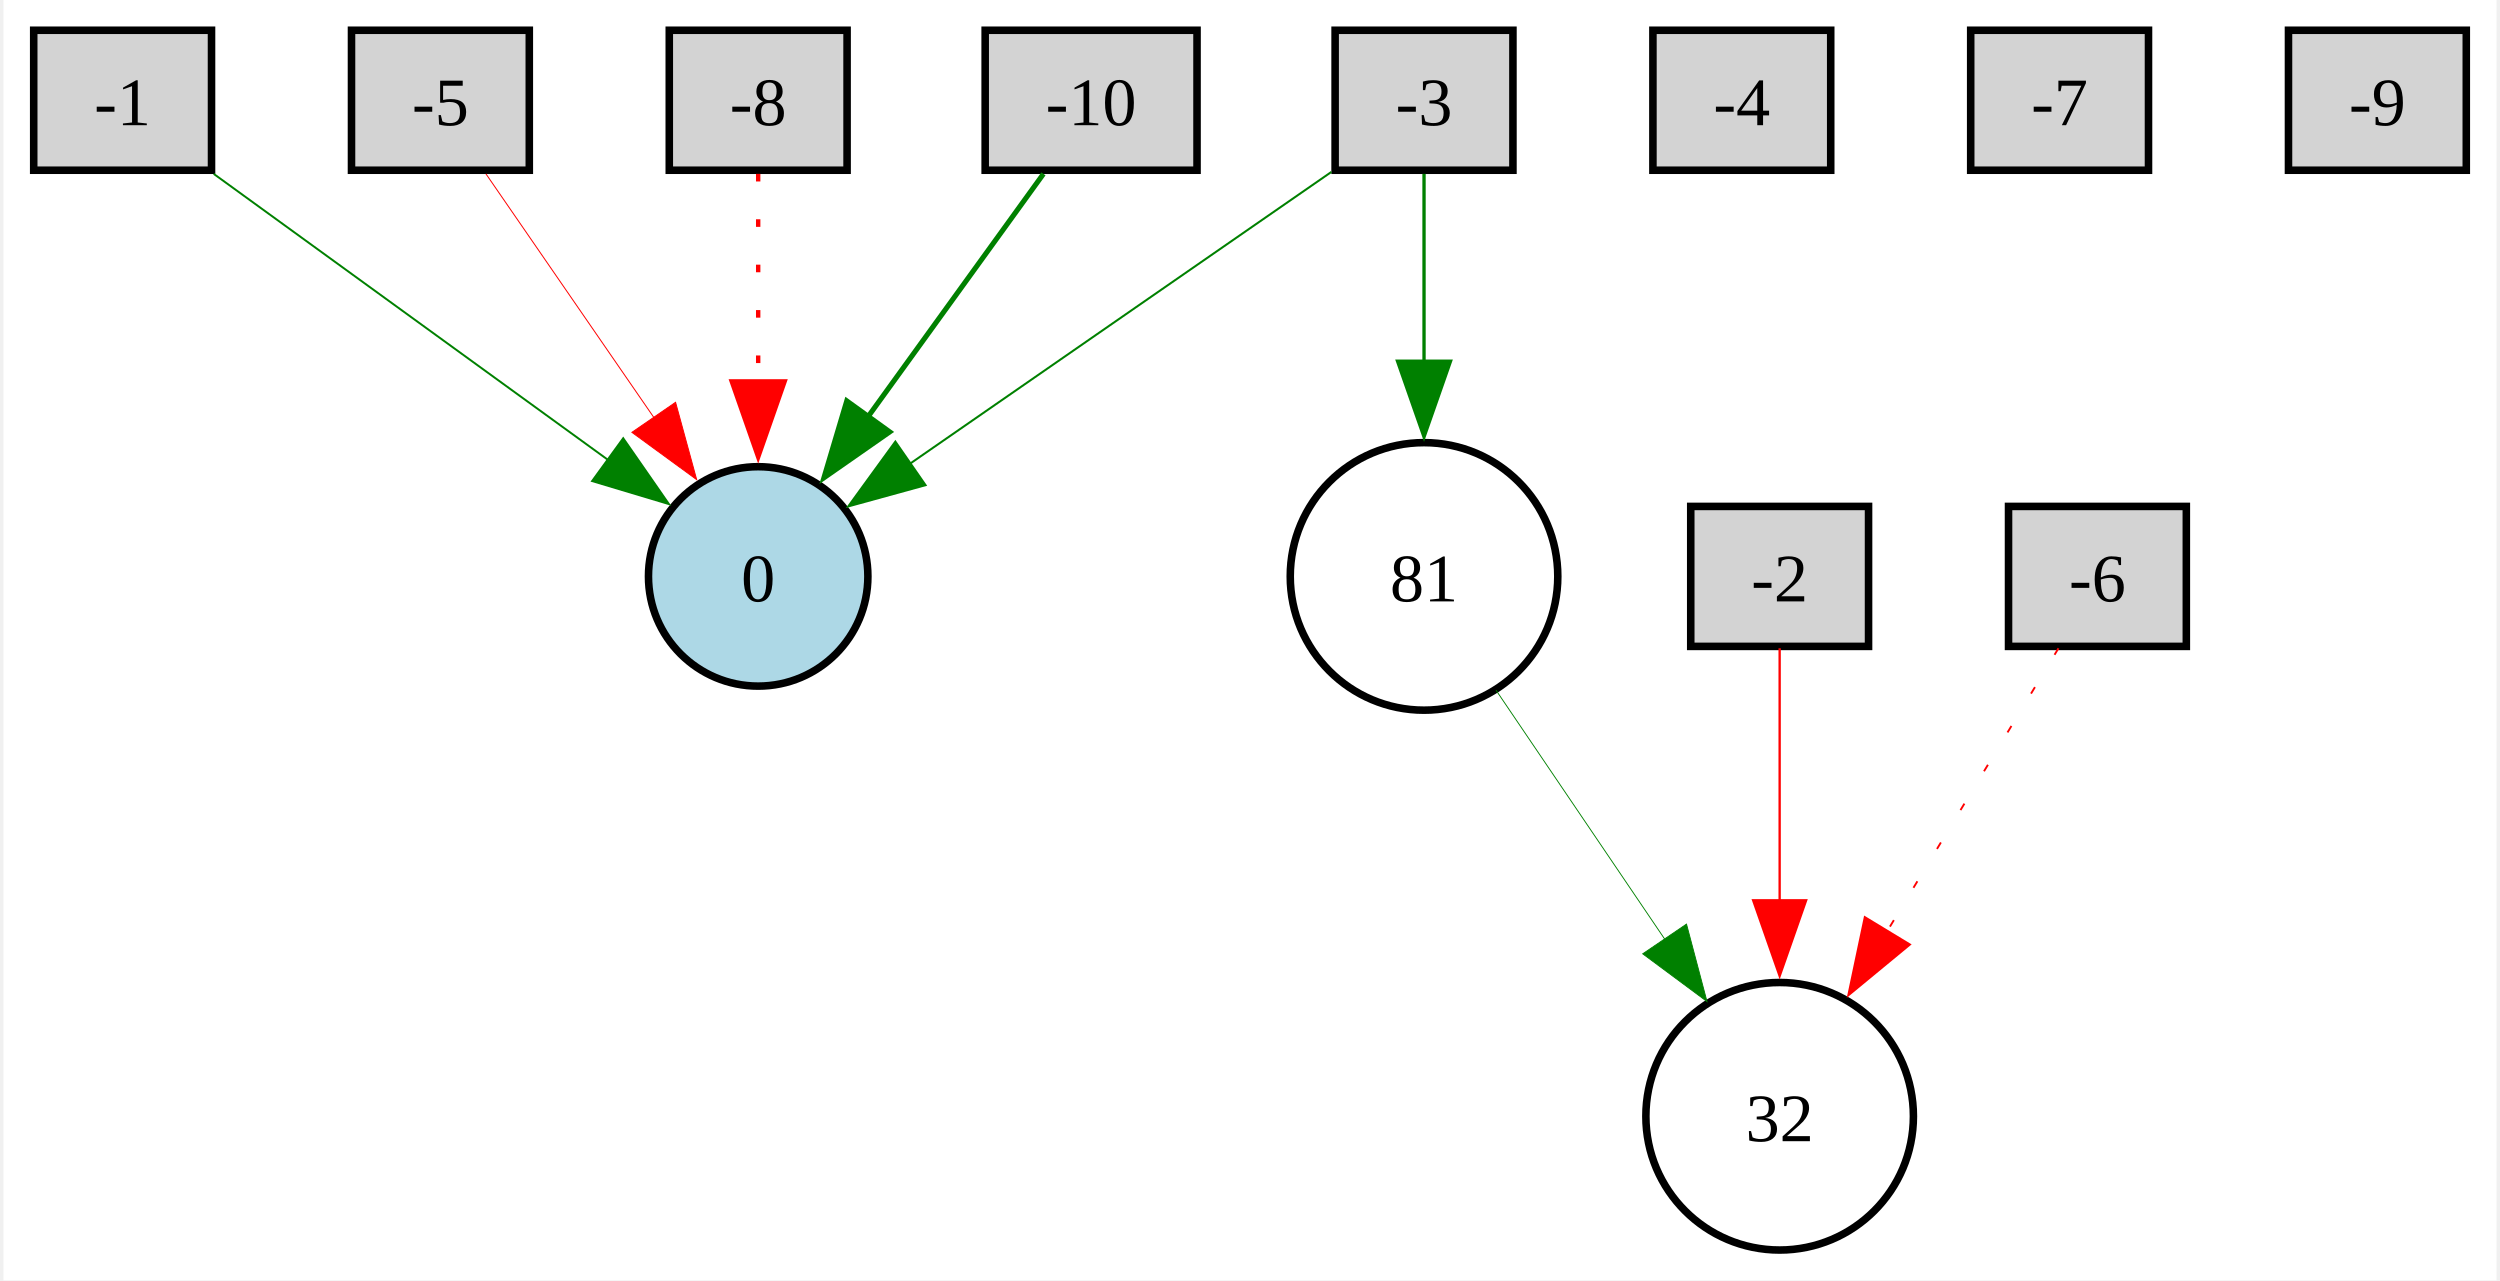
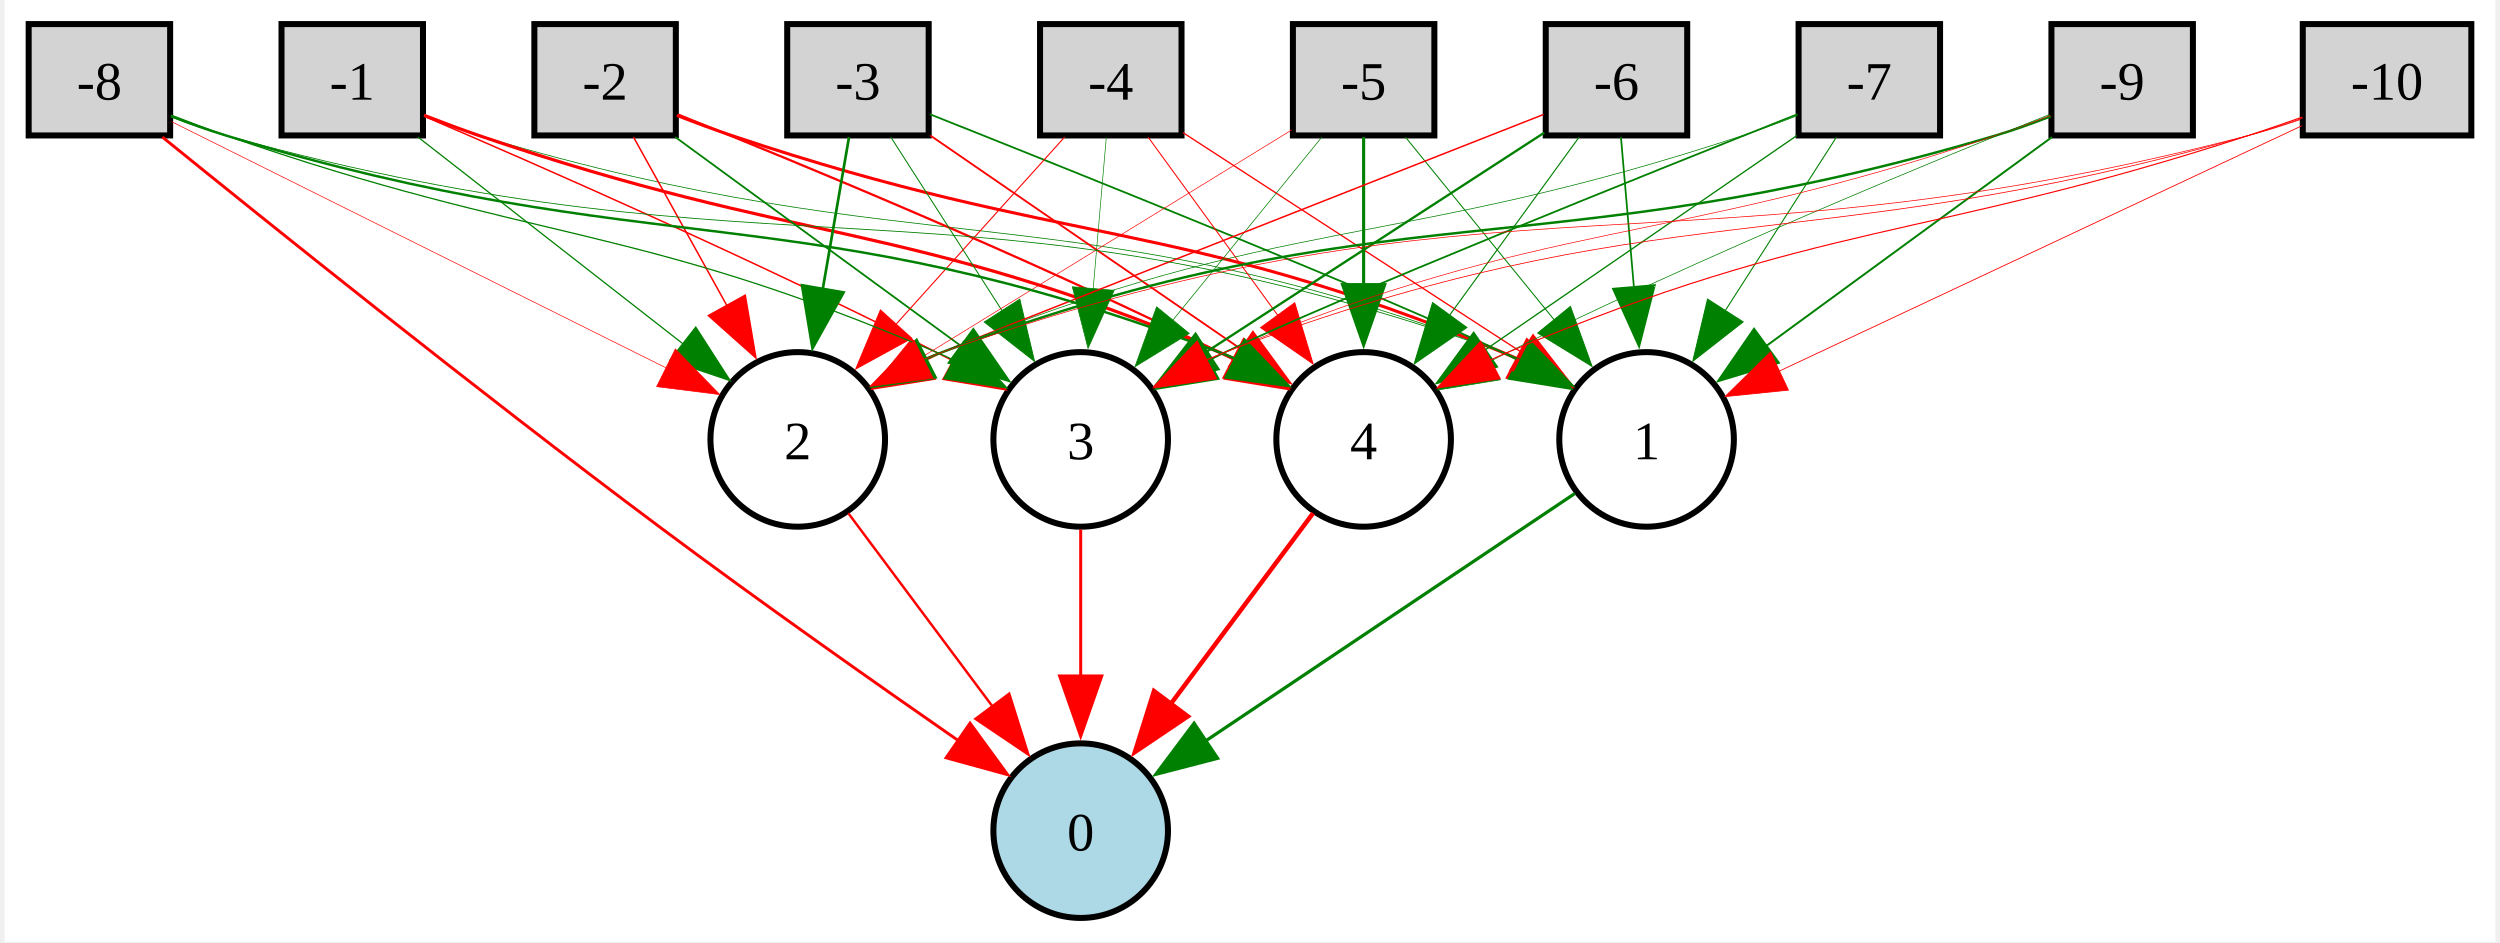
- <svg xmlns="http://www.w3.org/2000/svg" width="330pt" height="169pt" viewBox="0.00 0.00 329.50 169.21">
-   <g id="graph0" class="graph" transform="scale(1 1) rotate(0) translate(4 165.21)">
-     <polygon fill="white" stroke="none" points="-4,4 -4,-165.21 325.5,-165.21 325.5,4 -4,4" />
+ <svg xmlns="http://www.w3.org/2000/svg" width="414pt" height="156pt" viewBox="0.00 0.00 413.75 156.48">
+   <g id="graph0" class="graph" transform="scale(1 1) rotate(0) translate(4 152.48)">
+     <polygon fill="white" stroke="none" points="-4,4 -4,-152.48 409.75,-152.48 409.75,4 -4,4" />
    <g id="node1" class="node">
-       <polygon fill="lightgray" stroke="black" points="23.5,-161.21 0,-161.21 0,-142.71 23.5,-142.71 23.5,-161.21" />
-       <text text-anchor="middle" x="11.75" y="-148.66" font-family="Times New Roman,serif" font-size="9.00">-1</text>
+       <polygon fill="lightgray" stroke="black" points="65.5,-148.48 42,-148.48 42,-129.98 65.5,-129.98 65.5,-148.48" />
+       <text text-anchor="middle" x="53.75" y="-135.93" font-family="Times New Roman,serif" font-size="9.00">-1</text>
+     </g>
+     <g id="node12" class="node">
+       <ellipse fill="white" stroke="black" cx="268.75" cy="-79.49" rx="14.5" ry="14.5" />
+       <text text-anchor="middle" x="268.75" y="-76.19" font-family="Times New Roman,serif" font-size="9.00">1</text>
+     </g>
+     <g id="edge1" class="edge">
+       <path fill="none" stroke="green" stroke-width="0.13" d="M65.62,-133.17C68.57,-132.03 71.75,-130.88 74.75,-129.98 148.72,-107.79 172.48,-121.22 244.75,-93.98 245.78,-93.59 246.82,-93.17 247.85,-92.71" />
+       <polygon fill="green" stroke="green" stroke-width="0.13" points="249.4,-95.85 256.72,-88.18 246.22,-89.62 249.4,-95.85" />
+     </g>
+     <g id="node13" class="node">
+       <ellipse fill="white" stroke="black" cx="127.75" cy="-79.49" rx="14.5" ry="14.5" />
+       <text text-anchor="middle" x="127.75" y="-76.19" font-family="Times New Roman,serif" font-size="9.00">2</text>
+     </g>
+     <g id="edge2" class="edge">
+       <path fill="none" stroke="green" stroke-width="0.21" d="M64.67,-129.71C76.26,-120.67 94.78,-106.21 108.77,-95.3" />
+       <polygon fill="green" stroke="green" stroke-width="0.21" points="110.81,-98.15 116.54,-89.24 106.5,-92.63 110.81,-98.15" />
+     </g>
+     <g id="node14" class="node">
+       <ellipse fill="white" stroke="black" cx="174.75" cy="-79.49" rx="14.5" ry="14.5" />
+       <text text-anchor="middle" x="174.75" y="-76.19" font-family="Times New Roman,serif" font-size="9.00">3</text>
+     </g>
+     <g id="edge3" class="edge">
+       <path fill="none" stroke="red" stroke-width="0.25" d="M65.85,-133.1C84.36,-125.17 120.72,-109.24 150.75,-93.98 151.73,-93.48 152.73,-92.97 153.73,-92.44" />
+       <polygon fill="red" stroke="red" stroke-width="0.25" points="155.23,-95.61 162.32,-87.73 151.87,-89.47 155.23,-95.61" />
+     </g>
+     <g id="node15" class="node">
+       <ellipse fill="white" stroke="black" cx="221.75" cy="-79.49" rx="14.5" ry="14.5" />
+       <text text-anchor="middle" x="221.75" y="-76.19" font-family="Times New Roman,serif" font-size="9.00">4</text>
+     </g>
+     <g id="edge4" class="edge">
+       <path fill="none" stroke="red" stroke-width="0.53" d="M65.68,-133.33C68.62,-132.18 71.78,-131 74.75,-129.98 128.65,-111.55 145.25,-116.08 197.75,-93.98 198.64,-93.61 199.53,-93.21 200.43,-92.79" />
+       <polygon fill="red" stroke="red" stroke-width="0.53" points="201.84,-96 209.09,-88.28 198.61,-89.8 201.84,-96" />
+     </g>
+     <g id="node2" class="node">
+       <polygon fill="lightgray" stroke="black" points="107.5,-148.48 84,-148.48 84,-129.98 107.5,-129.98 107.5,-148.48" />
+       <text text-anchor="middle" x="95.75" y="-135.93" font-family="Times New Roman,serif" font-size="9.00">-2</text>
+     </g>
+     <g id="edge5" class="edge">
+       <path fill="none" stroke="red" stroke-width="0.51" d="M107.67,-133.31C110.61,-132.16 113.78,-130.98 116.75,-129.98 172.77,-111.15 190.16,-116.63 244.75,-93.98 245.64,-93.61 246.54,-93.22 247.43,-92.81" />
+       <polygon fill="red" stroke="red" stroke-width="0.51" points="248.88,-96 256.14,-88.28 245.65,-89.79 248.88,-96" />
+     </g>
+     <g id="edge6" class="edge">
+       <path fill="none" stroke="red" stroke-width="0.25" d="M100.47,-129.71C104.58,-122.29 110.71,-111.23 116.12,-101.47" />
+       <polygon fill="red" stroke="red" stroke-width="0.25" points="119.03,-103.45 120.81,-93.01 112.9,-100.06 119.03,-103.45" />
+     </g>
+     <g id="edge7" class="edge">
+       <path fill="none" stroke="green" stroke-width="0.3" d="M107.41,-129.71C119.96,-120.53 140.16,-105.77 155.16,-94.8" />
+       <polygon fill="green" stroke="green" stroke-width="0.3" points="156.92,-97.85 162.93,-89.13 152.79,-92.2 156.92,-97.85" />
+     </g>
+     <g id="edge8" class="edge">
+       <path fill="none" stroke="red" stroke-width="0.38" d="M107.87,-133.45C127.16,-125.73 165.94,-109.78 197.75,-93.98 198.73,-93.49 199.74,-92.98 200.74,-92.46" />
+       <polygon fill="red" stroke="red" stroke-width="0.38" points="202.06,-95.73 209.17,-87.87 198.71,-89.58 202.06,-95.73" />
+     </g>
+     <g id="node3" class="node">
+       <polygon fill="lightgray" stroke="black" points="149.5,-148.48 126,-148.48 126,-129.98 149.5,-129.98 149.5,-148.48" />
+       <text text-anchor="middle" x="137.75" y="-135.93" font-family="Times New Roman,serif" font-size="9.00">-3</text>
+     </g>
+     <g id="edge9" class="edge">
+       <path fill="none" stroke="green" stroke-width="0.3" d="M149.71,-133.5C173.72,-123.96 227.03,-102.59 244.75,-93.98 245.74,-93.5 246.74,-93 247.75,-92.48" />
+       <polygon fill="green" stroke="green" stroke-width="0.3" points="249.16,-95.7 256.29,-87.86 245.83,-89.55 249.16,-95.7" />
+     </g>
+     <g id="edge10" class="edge">
+       <path fill="none" stroke="green" stroke-width="0.45" d="M136.27,-129.71C135.12,-123.02 133.44,-113.36 131.89,-104.37" />
+       <polygon fill="green" stroke="green" stroke-width="0.45" points="135.36,-103.9 130.2,-94.64 128.46,-105.09 135.36,-103.9" />
+     </g>
+     <g id="edge11" class="edge">
+       <path fill="none" stroke="green" stroke-width="0.17" d="M143.21,-129.71C148.07,-122.12 155.38,-110.71 161.74,-100.79" />
+       <polygon fill="green" stroke="green" stroke-width="0.17" points="164.63,-102.77 167.08,-92.46 158.74,-98.99 164.63,-102.77" />
+     </g>
+     <g id="edge12" class="edge">
+       <path fill="none" stroke="red" stroke-width="0.31" d="M149.79,-129.96C163.34,-120.64 185.57,-105.36 201.74,-94.24" />
+       <polygon fill="red" stroke="red" stroke-width="0.31" points="203.36,-97.37 209.62,-88.82 199.4,-91.61 203.36,-97.37" />
+     </g>
+     <g id="node4" class="node">
+       <polygon fill="lightgray" stroke="black" points="191.5,-148.48 168,-148.48 168,-129.98 191.5,-129.98 191.5,-148.48" />
+       <text text-anchor="middle" x="179.75" y="-135.93" font-family="Times New Roman,serif" font-size="9.00">-4</text>
+     </g>
+     <g id="edge13" class="edge">
+       <path fill="none" stroke="red" stroke-width="0.22" d="M191.75,-130.44C206.22,-121.06 230.76,-105.14 248.24,-93.79" />
+       <polygon fill="red" stroke="red" stroke-width="0.22" points="249.89,-96.89 256.38,-88.51 246.08,-91.02 249.89,-96.89" />
+     </g>
+     <g id="edge14" class="edge">
+       <path fill="none" stroke="red" stroke-width="0.18" d="M172.08,-129.71C164.69,-121.51 153.3,-108.86 143.91,-98.43" />
+       <polygon fill="red" stroke="red" stroke-width="0.18" points="146.69,-96.29 137.4,-91.2 141.49,-100.98 146.69,-96.29" />
+     </g>
+     <g id="edge15" class="edge">
+       <path fill="none" stroke="green" stroke-width="0.11" d="M179.01,-129.71C178.43,-123.04 177.6,-113.41 176.82,-104.44" />
+       <polygon fill="green" stroke="green" stroke-width="0.11" points="180.32,-104.25 175.97,-94.59 173.35,-104.85 180.32,-104.25" />
+     </g>
+     <g id="edge16" class="edge">
+       <path fill="none" stroke="red" stroke-width="0.17" d="M185.95,-129.71C191.59,-121.95 200.15,-110.19 207.48,-100.11" />
+       <polygon fill="red" stroke="red" stroke-width="0.17" points="210.3,-102.18 213.35,-92.03 204.64,-98.06 210.3,-102.18" />
+     </g>
+     <g id="node5" class="node">
+       <polygon fill="lightgray" stroke="black" points="233.5,-148.48 210,-148.48 210,-129.98 233.5,-129.98 233.5,-148.48" />
+       <text text-anchor="middle" x="221.75" y="-135.93" font-family="Times New Roman,serif" font-size="9.00">-5</text>
+     </g>
+     <g id="edge17" class="edge">
+       <path fill="none" stroke="green" stroke-width="0.17" d="M228.69,-129.71C235.21,-121.69 245.21,-109.41 253.59,-99.12" />
+       <polygon fill="green" stroke="green" stroke-width="0.17" points="256.1,-101.58 259.7,-91.61 250.67,-97.16 256.1,-101.58" />
+     </g>
+     <g id="edge18" class="edge">
+       <path fill="none" stroke="red" stroke-width="0.11" d="M209.84,-130.92C194.39,-121.43 167.18,-104.71 148.34,-93.14" />
+       <polygon fill="red" stroke="red" stroke-width="0.11" points="150.34,-90.26 139.99,-88.01 146.68,-96.22 150.34,-90.26" />
+     </g>
+     <g id="edge19" class="edge">
+       <path fill="none" stroke="green" stroke-width="0.12" d="M214.81,-129.71C208.29,-121.69 198.29,-109.41 189.91,-99.12" />
+       <polygon fill="green" stroke="green" stroke-width="0.12" points="192.79,-97.1 183.76,-91.55 187.36,-101.52 192.79,-97.1" />
+     </g>
+     <g id="edge20" class="edge">
+       <path fill="none" stroke="green" stroke-width="0.52" d="M221.75,-129.71C221.75,-123.18 221.75,-113.83 221.75,-105.02" />
+       <polygon fill="green" stroke="green" stroke-width="0.52" points="225.25,-105.2 221.75,-95.2 218.25,-105.2 225.25,-105.2" />
+     </g>
+     <g id="node6" class="node">
+       <polygon fill="lightgray" stroke="black" points="275.5,-148.48 252,-148.48 252,-129.98 275.5,-129.98 275.5,-148.48" />
+       <text text-anchor="middle" x="263.75" y="-135.93" font-family="Times New Roman,serif" font-size="9.00">-6</text>
+     </g>
+     <g id="edge21" class="edge">
+       <path fill="none" stroke="green" stroke-width="0.29" d="M264.49,-129.71C265.06,-123.11 265.88,-113.62 266.65,-104.73" />
+       <polygon fill="green" stroke="green" stroke-width="0.29" points="270.13,-105.13 267.51,-94.86 263.16,-104.52 270.13,-105.13" />
+     </g>
+     <g id="edge22" class="edge">
+       <path fill="none" stroke="red" stroke-width="0.25" d="M251.64,-133.47C223.17,-122.28 154.15,-95.12 151.75,-93.98 150.76,-93.51 149.75,-93.01 148.74,-92.5" />
+       <polygon fill="red" stroke="red" stroke-width="0.25" points="150.59,-89.52 140.12,-87.86 147.27,-95.68 150.59,-89.52" />
+     </g>
+     <g id="edge23" class="edge">
+       <path fill="none" stroke="green" stroke-width="0.39" d="M251.75,-130.44C237.28,-121.06 212.74,-105.14 195.26,-93.79" />
+       <polygon fill="green" stroke="green" stroke-width="0.39" points="197.64,-91.16 187.34,-88.66 193.83,-97.04 197.64,-91.16" />
+     </g>
+     <g id="edge24" class="edge">
+       <path fill="none" stroke="green" stroke-width="0.19" d="M257.55,-129.71C251.91,-121.95 243.35,-110.19 236.02,-100.11" />
+       <polygon fill="green" stroke="green" stroke-width="0.19" points="238.88,-98.08 230.16,-92.05 233.21,-102.2 238.88,-98.08" />
+     </g>
+     <g id="node7" class="node">
+       <polygon fill="lightgray" stroke="black" points="317.5,-148.48 294,-148.48 294,-129.98 317.5,-129.98 317.5,-148.48" />
+       <text text-anchor="middle" x="305.75" y="-135.93" font-family="Times New Roman,serif" font-size="9.00">-7</text>
+     </g>
+     <g id="edge25" class="edge">
+       <path fill="none" stroke="green" stroke-width="0.18" d="M300.29,-129.71C295.43,-122.12 288.12,-110.71 281.76,-100.79" />
+       <polygon fill="green" stroke="green" stroke-width="0.18" points="284.78,-99.01 276.43,-92.48 278.88,-102.79 284.78,-99.01" />
+     </g>
+     <g id="edge26" class="edge">
+       <path fill="none" stroke="green" stroke-width="0.12" d="M293.84,-133.29C290.89,-132.14 287.73,-130.97 284.75,-129.98 226.61,-110.76 208.43,-117.17 151.75,-93.98 150.73,-93.57 149.7,-93.12 148.67,-92.64" />
+       <polygon fill="green" stroke="green" stroke-width="0.12" points="150.31,-89.55 139.83,-88.04 147.08,-95.76 150.31,-89.55" />
+     </g>
+     <g id="edge27" class="edge">
+       <path fill="none" stroke="green" stroke-width="0.3" d="M293.79,-133.5C269.78,-123.96 216.47,-102.59 198.75,-93.98 197.76,-93.5 196.76,-93 195.75,-92.48" />
+       <polygon fill="green" stroke="green" stroke-width="0.3" points="197.67,-89.54 187.21,-87.86 194.33,-95.7 197.67,-89.54" />
+     </g>
+     <g id="edge28" class="edge">
+       <path fill="none" stroke="green" stroke-width="0.22" d="M293.71,-129.96C280.16,-120.64 257.93,-105.36 241.76,-94.24" />
+       <polygon fill="green" stroke="green" stroke-width="0.22" points="243.99,-91.53 233.77,-88.75 240.03,-97.3 243.99,-91.53" />
+     </g>
+     <g id="node8" class="node">
+       <polygon fill="lightgray" stroke="black" points="23.5,-148.48 0,-148.48 0,-129.98 23.5,-129.98 23.5,-148.48" />
+       <text text-anchor="middle" x="11.75" y="-135.93" font-family="Times New Roman,serif" font-size="9.00">-8</text>
    </g>
    <g id="node11" class="node">
-       <ellipse fill="lightblue" stroke="black" cx="95.75" cy="-89.03" rx="14.5" ry="14.5" />
-       <text text-anchor="middle" x="95.75" y="-85.73" font-family="Times New Roman,serif" font-size="9.00">0</text>
-     </g>
-     <g id="edge1" class="edge">
-       <path fill="none" stroke="green" stroke-width="0.26" d="M23.79,-142.23C37.41,-132.35 59.82,-116.1 76.01,-104.35" />
-       <polygon fill="green" stroke="green" stroke-width="0.26" points="77.91,-107.29 83.95,-98.59 73.8,-101.63 77.91,-107.29" />
-     </g>
-     <g id="node2" class="node">
-       <polygon fill="lightgray" stroke="black" points="242.5,-98.28 219,-98.28 219,-79.78 242.5,-79.78 242.5,-98.28" />
-       <text text-anchor="middle" x="230.75" y="-85.73" font-family="Times New Roman,serif" font-size="9.00">-2</text>
-     </g>
-     <g id="node13" class="node">
-       <ellipse fill="white" stroke="black" cx="230.75" cy="-17.68" rx="17.68" ry="17.68" />
-       <text text-anchor="middle" x="230.75" y="-14.38" font-family="Times New Roman,serif" font-size="9.00">32</text>
-     </g>
-     <g id="edge7" class="edge">
-       <path fill="none" stroke="red" stroke-width="0.31" d="M230.75,-79.53C230.75,-71.22 230.75,-58.12 230.75,-46.2" />
-       <polygon fill="red" stroke="red" stroke-width="0.31" points="234.25,-46.22 230.75,-36.22 227.25,-46.22 234.25,-46.22" />
-     </g>
-     <g id="node3" class="node">
-       <polygon fill="lightgray" stroke="black" points="195.5,-161.21 172,-161.21 172,-142.71 195.5,-142.71 195.5,-161.21" />
-       <text text-anchor="middle" x="183.75" y="-148.66" font-family="Times New Roman,serif" font-size="9.00">-3</text>
-     </g>
-     <g id="edge2" class="edge">
-       <path fill="none" stroke="green" stroke-width="0.27" d="M171.51,-142.49C157.04,-132.47 132.73,-115.64 115.56,-103.75" />
-       <polygon fill="green" stroke="green" stroke-width="0.27" points="117.87,-101.09 107.65,-98.28 113.88,-106.85 117.87,-101.09" />
-     </g>
-     <g id="node12" class="node">
-       <ellipse fill="white" stroke="black" cx="183.75" cy="-89.03" rx="17.68" ry="17.68" />
-       <text text-anchor="middle" x="183.75" y="-85.73" font-family="Times New Roman,serif" font-size="9.00">81</text>
-     </g>
-     <g id="edge9" class="edge">
-       <path fill="none" stroke="green" stroke-width="0.44" d="M183.75,-142.23C183.75,-135.68 183.75,-126.33 183.75,-117.35" />
-       <polygon fill="green" stroke="green" stroke-width="0.44" points="187.25,-117.47 183.75,-107.47 180.25,-117.47 187.25,-117.47" />
-     </g>
-     <g id="node4" class="node">
-       <polygon fill="lightgray" stroke="black" points="237.5,-161.21 214,-161.21 214,-142.71 237.5,-142.71 237.5,-161.21" />
-       <text text-anchor="middle" x="225.75" y="-148.66" font-family="Times New Roman,serif" font-size="9.00">-4</text>
-     </g>
-     <g id="node5" class="node">
-       <polygon fill="lightgray" stroke="black" points="65.5,-161.21 42,-161.21 42,-142.71 65.5,-142.71 65.5,-161.21" />
-       <text text-anchor="middle" x="53.75" y="-148.66" font-family="Times New Roman,serif" font-size="9.00">-5</text>
-     </g>
-     <g id="edge6" class="edge">
-       <path fill="none" stroke="red" stroke-width="0.13" d="M59.77,-142.23C65.57,-133.82 74.55,-120.79 82.08,-109.86" />
-       <polygon fill="red" stroke="red" stroke-width="0.13" points="84.83,-112.04 87.62,-101.82 79.06,-108.07 84.83,-112.04" />
-     </g>
-     <g id="node6" class="node">
-       <polygon fill="lightgray" stroke="black" points="284.5,-98.28 261,-98.28 261,-79.78 284.5,-79.78 284.5,-98.28" />
-       <text text-anchor="middle" x="272.75" y="-85.73" font-family="Times New Roman,serif" font-size="9.00">-6</text>
-     </g>
-     <g id="edge5" class="edge">
-       <path fill="none" stroke="red" stroke-width="0.25" stroke-dasharray="1,5" d="M267.6,-79.53C261.99,-70.27 252.79,-55.07 244.98,-42.17" />
-       <polygon fill="red" stroke="red" stroke-width="0.25" points="247.98,-40.38 239.81,-33.64 242,-44.01 247.98,-40.38" />
-     </g>
-     <g id="node7" class="node">
-       <polygon fill="lightgray" stroke="black" points="279.5,-161.21 256,-161.21 256,-142.71 279.5,-142.71 279.5,-161.21" />
-       <text text-anchor="middle" x="267.75" y="-148.66" font-family="Times New Roman,serif" font-size="9.00">-7</text>
-     </g>
-     <g id="node8" class="node">
-       <polygon fill="lightgray" stroke="black" points="107.5,-161.21 84,-161.21 84,-142.71 107.5,-142.71 107.5,-161.21" />
-       <text text-anchor="middle" x="95.75" y="-148.66" font-family="Times New Roman,serif" font-size="9.00">-8</text>
-     </g>
-     <g id="edge3" class="edge">
-       <path fill="none" stroke="red" stroke-width="0.58" stroke-dasharray="1,5" d="M95.75,-142.23C95.75,-135.04 95.75,-124.48 95.75,-114.74" />
-       <polygon fill="red" stroke="red" stroke-width="0.58" points="99.25,-114.8 95.75,-104.8 92.25,-114.8 99.25,-114.8" />
+       <ellipse fill="lightblue" stroke="black" cx="174.75" cy="-14.5" rx="14.5" ry="14.5" />
+       <text text-anchor="middle" x="174.75" y="-11.2" font-family="Times New Roman,serif" font-size="9.00">0</text>
+     </g>
+     <g id="edge45" class="edge">
+       <path fill="none" stroke="red" stroke-width="0.49" d="M22.21,-129.71C39.28,-115.86 74.28,-87.74 104.75,-64.99 121.38,-52.57 140.67,-39 154.78,-29.21" />
+       <polygon fill="red" stroke="red" stroke-width="0.49" points="156.37,-32.36 162.61,-23.8 152.39,-26.6 156.37,-32.36" />
+     </g>
+     <g id="edge29" class="edge">
+       <path fill="none" stroke="green" stroke-width="0.14" d="M23.6,-133.09C26.55,-131.94 29.73,-130.82 32.75,-129.98 124.83,-104.37 154.66,-125.88 244.75,-93.98 245.79,-93.62 246.83,-93.21 247.87,-92.76" />
+       <polygon fill="green" stroke="green" stroke-width="0.14" points="249.38,-95.92 256.73,-88.3 246.23,-89.67 249.38,-95.92" />
+     </g>
+     <g id="edge30" class="edge">
+       <path fill="none" stroke="red" stroke-width="0.11" d="M23.73,-132.27C43.15,-122.6 81.78,-103.37 106.1,-91.26" />
+       <polygon fill="red" stroke="red" stroke-width="0.11" points="107.42,-94.52 114.82,-86.93 104.3,-88.25 107.42,-94.52" />
+     </g>
+     <g id="edge31" class="edge">
+       <path fill="none" stroke="green" stroke-width="0.21" d="M23.68,-133.36C26.63,-132.21 29.79,-131.01 32.75,-129.98 84.53,-111.94 100.34,-115.55 150.75,-93.98 151.76,-93.55 152.78,-93.09 153.81,-92.6" />
+       <polygon fill="green" stroke="green" stroke-width="0.21" points="155.29,-95.78 162.51,-88.03 152.03,-89.58 155.29,-95.78" />
+     </g>
+     <g id="edge32" class="edge">
+       <path fill="none" stroke="green" stroke-width="0.41" d="M23.63,-133.19C26.58,-132.04 29.75,-130.89 32.75,-129.98 104.58,-108.19 127.6,-120.67 197.75,-93.98 198.65,-93.64 199.56,-93.27 200.46,-92.87" />
+       <polygon fill="green" stroke="green" stroke-width="0.41" points="202,-96.02 209.33,-88.36 198.83,-89.78 202,-96.02" />
    </g>
    <g id="node9" class="node">
-       <polygon fill="lightgray" stroke="black" points="321.5,-161.21 298,-161.21 298,-142.71 321.5,-142.71 321.5,-161.21" />
-       <text text-anchor="middle" x="309.75" y="-148.66" font-family="Times New Roman,serif" font-size="9.00">-9</text>
+       <polygon fill="lightgray" stroke="black" points="359.5,-148.48 336,-148.48 336,-129.98 359.5,-129.98 359.5,-148.48" />
+       <text text-anchor="middle" x="347.75" y="-135.93" font-family="Times New Roman,serif" font-size="9.00">-9</text>
+     </g>
+     <g id="edge33" class="edge">
+       <path fill="none" stroke="green" stroke-width="0.33" d="M336.09,-129.71C323.54,-120.53 303.34,-105.77 288.34,-94.8" />
+       <polygon fill="green" stroke="green" stroke-width="0.33" points="290.73,-92.22 280.6,-89.15 286.6,-97.87 290.73,-92.22" />
+     </g>
+     <g id="edge34" class="edge">
+       <path fill="none" stroke="green" stroke-width="0.41" d="M335.88,-133.16C332.93,-132.01 329.75,-130.87 326.75,-129.98 250.63,-107.38 226.13,-121.77 151.75,-93.98 150.85,-93.65 149.94,-93.28 149.03,-92.89" />
+       <polygon fill="green" stroke="green" stroke-width="0.41" points="150.66,-89.79 140.16,-88.39 147.5,-96.03 150.66,-89.79" />
+     </g>
+     <g id="edge35" class="edge">
+       <path fill="none" stroke="red" stroke-width="0.11" d="M335.83,-133.31C332.89,-132.16 329.72,-130.98 326.75,-129.98 270.73,-111.15 253.34,-116.63 198.75,-93.98 197.73,-93.56 196.71,-93.11 195.68,-92.63" />
+       <polygon fill="red" stroke="red" stroke-width="0.11" points="197.31,-89.53 186.83,-88.01 194.07,-95.74 197.31,-89.53" />
+     </g>
+     <g id="edge36" class="edge">
+       <path fill="none" stroke="green" stroke-width="0.12" d="M335.63,-133.45C316.34,-125.73 277.56,-109.78 245.75,-93.98 244.77,-93.49 243.76,-92.98 242.76,-92.46" />
+       <polygon fill="green" stroke="green" stroke-width="0.12" points="244.44,-89.39 233.99,-87.69 241.1,-95.54 244.44,-89.39" />
    </g>
    <g id="node10" class="node">
-       <polygon fill="lightgray" stroke="black" points="153.75,-161.21 125.75,-161.21 125.75,-142.71 153.75,-142.71 153.75,-161.21" />
-       <text text-anchor="middle" x="139.75" y="-148.66" font-family="Times New Roman,serif" font-size="9.00">-10</text>
-     </g>
-     <g id="edge4" class="edge">
-       <path fill="none" stroke="green" stroke-width="0.68" d="M133.45,-142.23C127.42,-133.88 118.11,-120.99 110.25,-110.11" />
-       <polygon fill="green" stroke="green" stroke-width="0.68" points="113.13,-108.13 104.44,-102.07 107.46,-112.22 113.13,-108.13" />
-     </g>
-     <g id="edge8" class="edge">
-       <path fill="none" stroke="green" stroke-width="0.12" d="M193.26,-74C199.7,-64.5 208.33,-51.76 215.69,-40.9" />
-       <polygon fill="green" stroke="green" stroke-width="0.12" points="218.44,-43.08 221.15,-32.84 212.65,-39.15 218.44,-43.08" />
+       <polygon fill="lightgray" stroke="black" points="405.75,-148.48 377.75,-148.48 377.75,-129.98 405.75,-129.98 405.75,-148.48" />
+       <text text-anchor="middle" x="391.75" y="-135.93" font-family="Times New Roman,serif" font-size="9.00">-10</text>
+     </g>
+     <g id="edge37" class="edge">
+       <path fill="none" stroke="red" stroke-width="0.14" d="M377.64,-131.61C356.36,-121.62 315.87,-102.61 290.71,-90.8" />
+       <polygon fill="red" stroke="red" stroke-width="0.14" points="292.31,-87.68 281.77,-86.6 289.34,-94.02 292.31,-87.68" />
+     </g>
+     <g id="edge38" class="edge">
+       <path fill="none" stroke="red" stroke-width="0.12" d="M377.27,-132.59C374.47,-131.63 371.54,-130.71 368.75,-129.98 274.13,-105.38 243.97,-126.43 151.75,-93.98 150.71,-93.62 149.67,-93.21 148.63,-92.77" />
+       <polygon fill="red" stroke="red" stroke-width="0.12" points="150.24,-89.66 139.74,-88.29 147.09,-95.92 150.24,-89.66" />
+     </g>
+     <g id="edge39" class="edge">
+       <path fill="none" stroke="red" stroke-width="0.13" d="M377.74,-132.87C374.79,-131.83 371.69,-130.82 368.75,-129.98 294.45,-108.9 271.02,-121.22 198.75,-93.98 197.72,-93.59 196.68,-93.17 195.65,-92.71" />
+       <polygon fill="red" stroke="red" stroke-width="0.13" points="197.29,-89.62 186.79,-88.19 194.11,-95.85 197.29,-89.62" />
+     </g>
+     <g id="edge40" class="edge">
+       <path fill="none" stroke="red" stroke-width="0.19" d="M377.69,-133.04C374.74,-131.99 371.65,-130.93 368.75,-129.98 314.58,-112.36 298.25,-116.08 245.75,-93.98 244.74,-93.56 243.71,-93.1 242.69,-92.62" />
+       <polygon fill="red" stroke="red" stroke-width="0.19" points="244.43,-89.58 233.95,-88.04 241.19,-95.78 244.43,-89.58" />
+     </g>
+     <g id="edge41" class="edge">
+       <path fill="none" stroke="green" stroke-width="0.54" d="M256.84,-70.51C241.38,-60.14 214.13,-41.88 195.29,-29.26" />
+       <polygon fill="green" stroke="green" stroke-width="0.54" points="197.49,-26.52 187.23,-23.86 193.59,-32.34 197.49,-26.52" />
+     </g>
+     <g id="edge42" class="edge">
+       <path fill="none" stroke="red" stroke-width="0.41" d="M136.15,-67.23C142.84,-58.27 152.35,-45.52 160.25,-34.93" />
+       <polygon fill="red" stroke="red" stroke-width="0.41" points="162.88,-37.26 166.05,-27.15 157.27,-33.07 162.88,-37.26" />
+     </g>
+     <g id="edge43" class="edge">
+       <path fill="none" stroke="red" stroke-width="0.5" d="M174.75,-64.51C174.75,-57.33 174.75,-48.37 174.75,-40.09" />
+       <polygon fill="red" stroke="red" stroke-width="0.5" points="178.25,-40.19 174.75,-30.19 171.25,-40.19 178.25,-40.19" />
+     </g>
+     <g id="edge44" class="edge">
+       <path fill="none" stroke="red" stroke-width="0.75" d="M213.35,-67.23C206.8,-58.45 197.53,-46.03 189.72,-35.56" />
+       <polygon fill="red" stroke="red" stroke-width="0.75" points="192.54,-33.49 183.76,-27.57 186.93,-37.68 192.54,-33.49" />
    </g>
  </g>
</svg>
